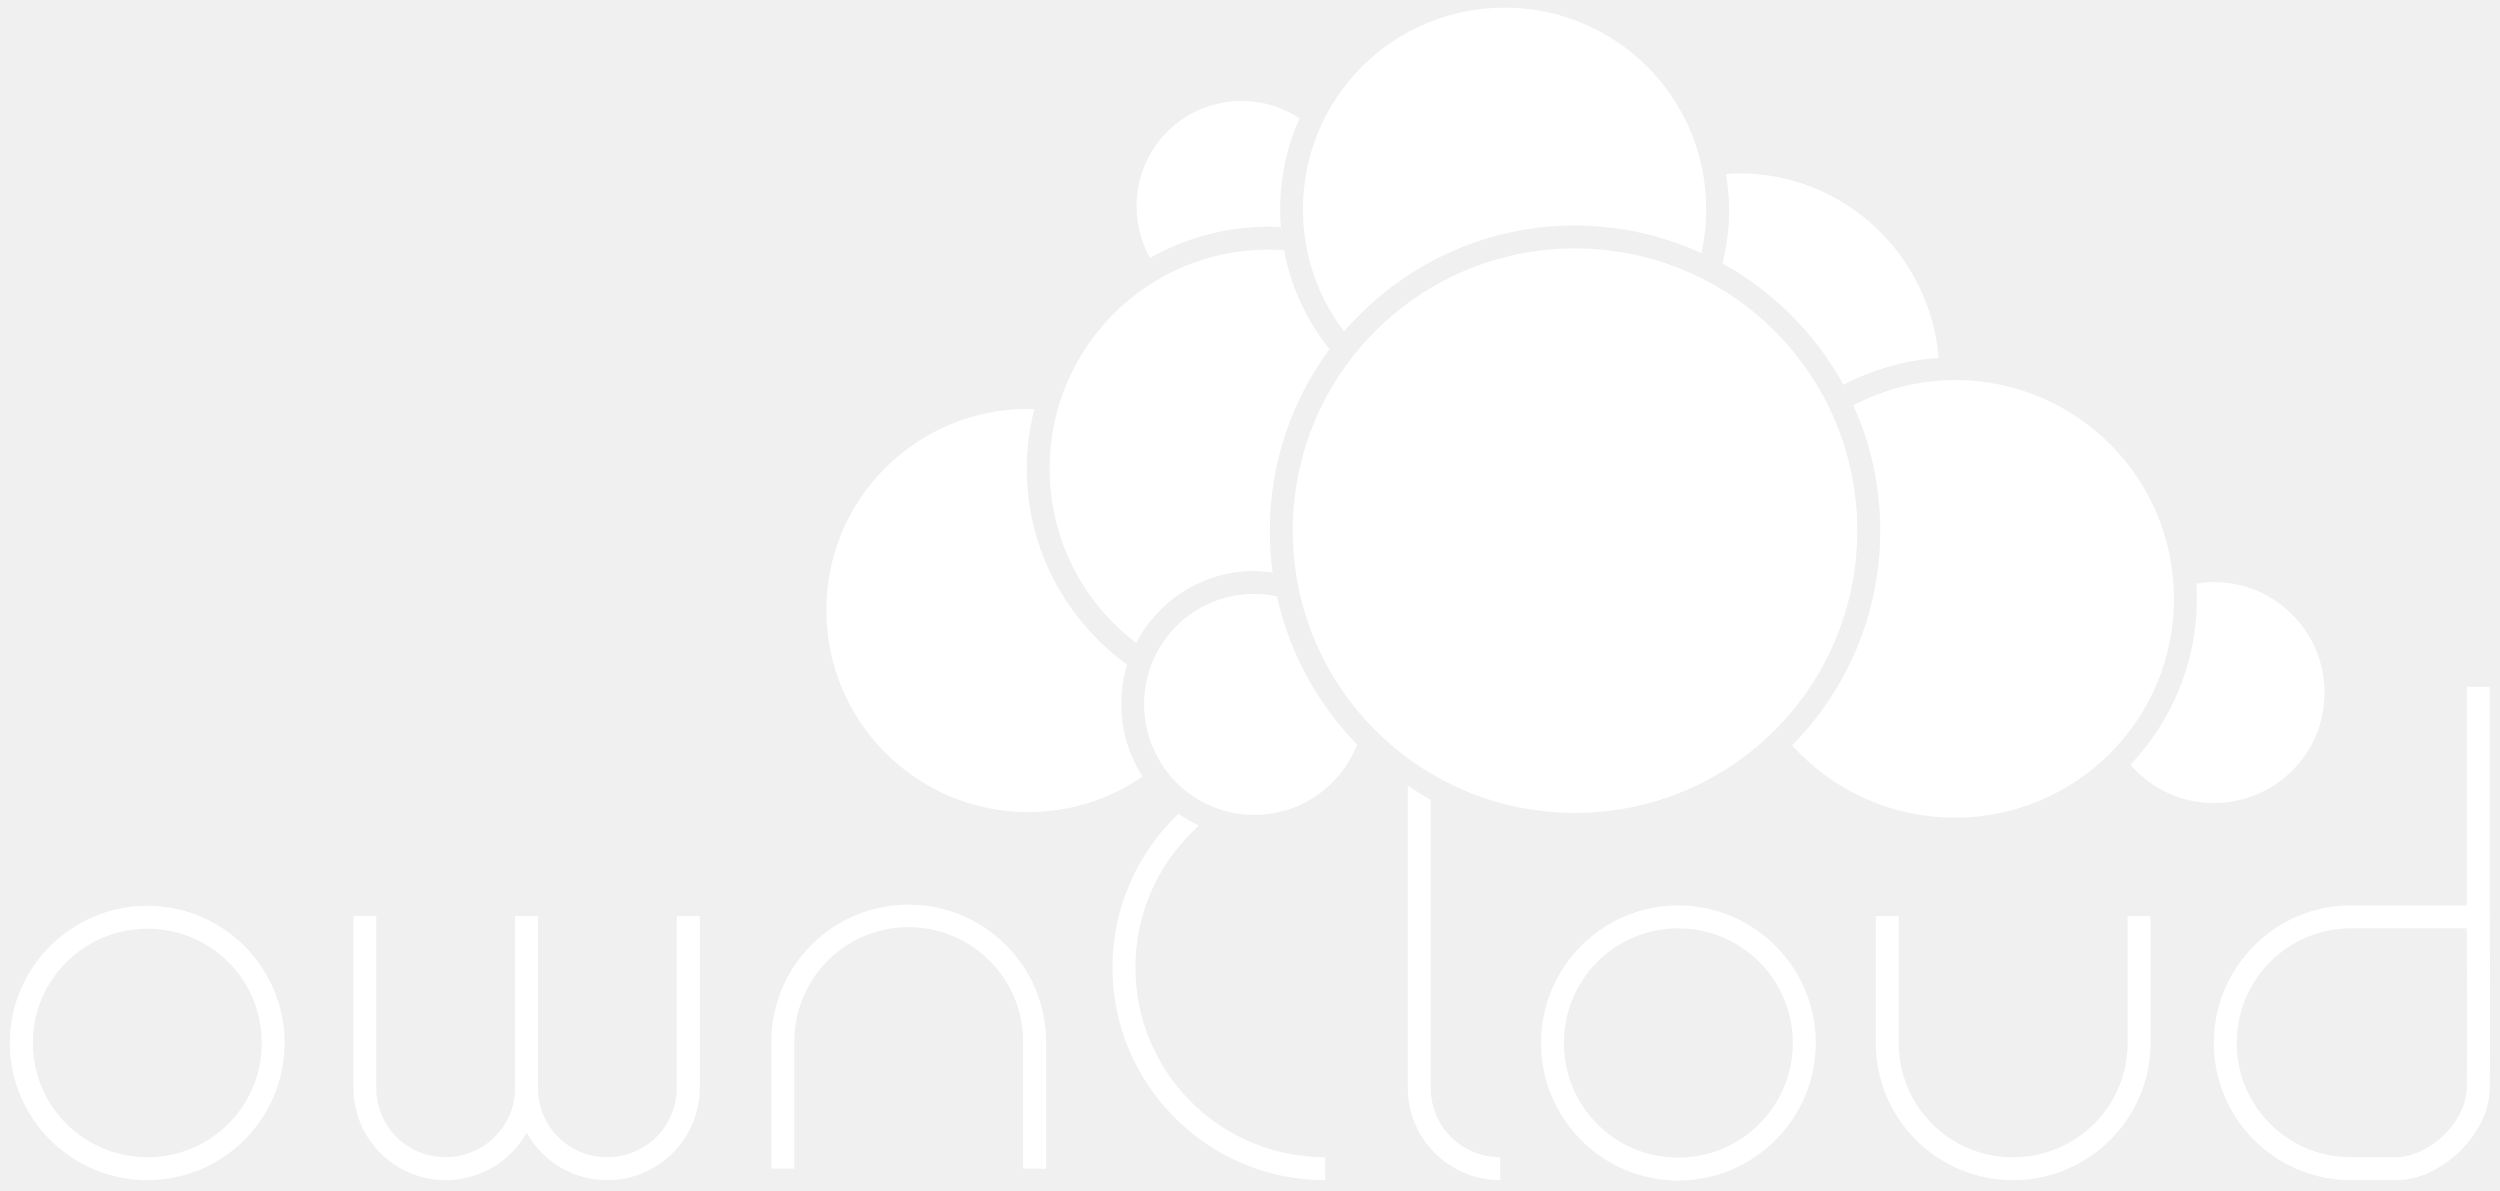
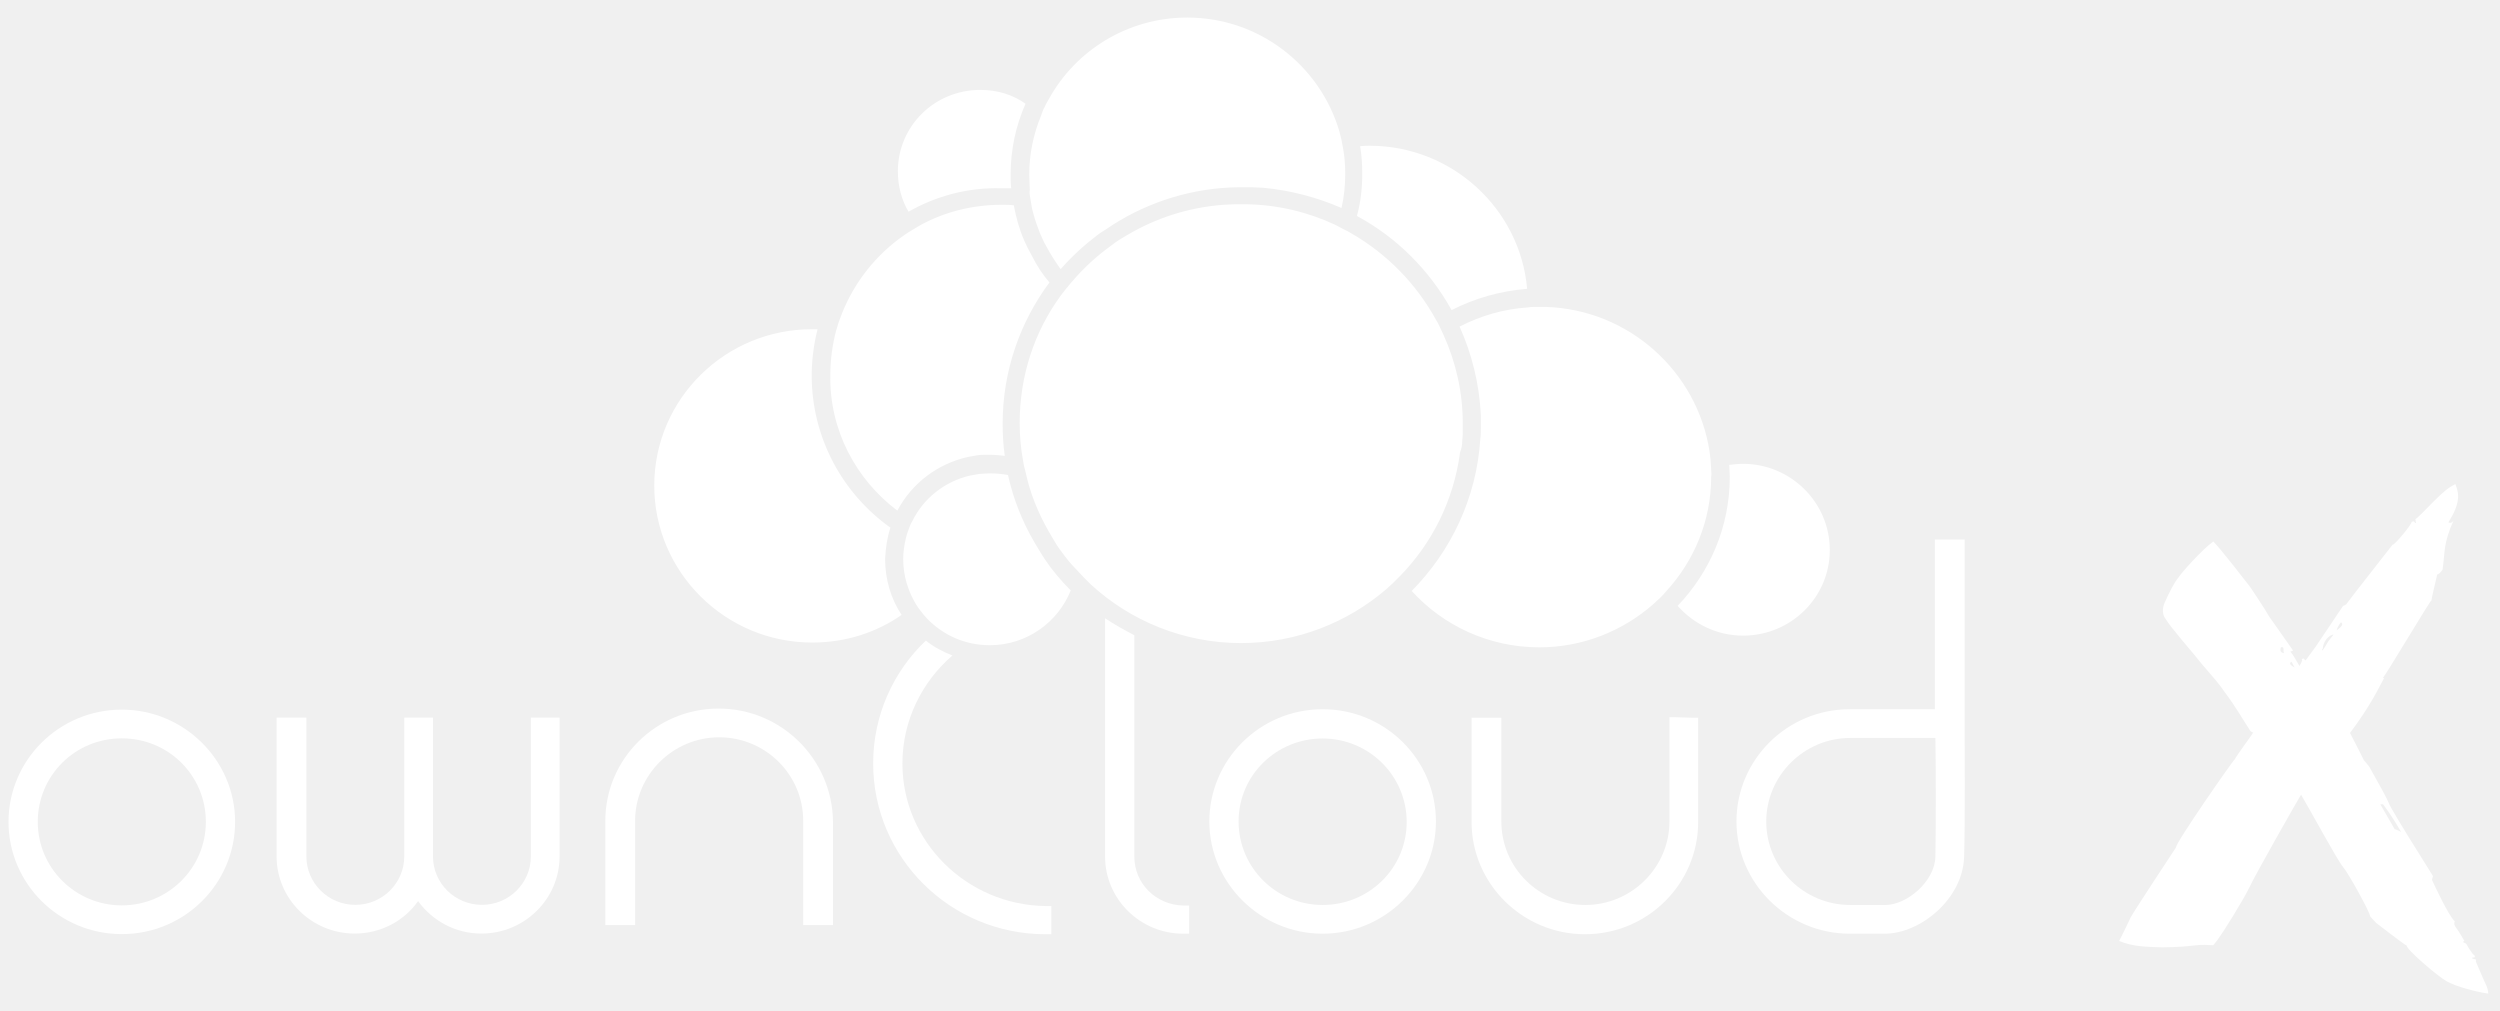
- <svg xmlns="http://www.w3.org/2000/svg" xml:space="preserve" height="120" width="252" version="1.1" y="0px" x="0px" enable-background="new 0 0 595.275 311.111" viewBox="0 0 252 119.998">
-   <path style="block-progression:tb;color:#000000;enable-background:accumulate;text-transform:none;text-indent:0" d="m151.66 0.772c-11.241 0-20.322 9.082-20.322 20.322 0 4.633 1.543 8.898 4.144 12.313 5.643-6.532 13.972-10.679 23.271-10.679 4.55 0 8.864 1.013 12.751 2.789 0.315-1.423 0.478-2.904 0.478-4.423 0.01-11.24-9.08-20.322-20.32-20.322zm-26.53 9.404c-5.854 0-10.56 4.746-10.56 10.599 0 1.895 0.489 3.686 1.355 5.22 3.533-1.993 7.616-3.148 11.954-3.148 0.419 0 0.822 0.017 1.235 0.04-0.047-0.593-0.08-1.188-0.08-1.793 0-3.26 0.708-6.363 1.952-9.165-1.675-1.123-3.683-1.753-5.858-1.753zm50.128 7.292c-0.432 0-0.849 0.053-1.275 0.08 0.184 1.161 0.319 2.334 0.319 3.546 0 1.887-0.24 3.708-0.677 5.459 5.128 2.838 9.387 7.085 12.193 12.233 2.91-1.515 6.157-2.479 9.603-2.71-0.888-10.415-9.517-18.609-20.163-18.609zm-16.497 7.571c-15.729 0-28.451 12.721-28.451 28.451 0 15.729 12.721 28.451 28.451 28.451s28.451-12.723 28.451-28.451c0-15.73-12.722-28.451-28.451-28.451zm-30.882 0.12c-12.203 0-22.076 9.873-22.076 22.076 0 7.184 3.423 13.543 8.727 17.573 2.236-4.313 6.727-7.252 11.914-7.252 0.627 0 1.229 0.076 1.833 0.159-0.19-1.38-0.279-2.792-0.279-4.224 0-6.846 2.228-13.177 6.017-18.29-2.268-2.838-3.891-6.247-4.582-9.962-0.513-0.036-1.032-0.08-1.554-0.08zm69.18 13.149c-3.705 0-7.176 0.946-10.241 2.55 1.74 3.854 2.71 8.131 2.71 12.632 0 8.427-3.388 16.079-8.886 21.637 4.039 4.484 9.899 7.292 16.417 7.292 12.203 0 22.076-9.873 22.076-22.076s-9.873-22.036-22.076-22.036zm-93.403 2.909c-11.241 0-20.362 9.041-20.362 20.282s9.121 20.362 20.362 20.362c4.279 0 8.242-1.333 11.516-3.586-1.353-2.102-2.152-4.616-2.152-7.292 0-1.389 0.205-2.724 0.598-3.985-6.129-4.43-10.121-11.638-10.121-19.764 0-2.065 0.272-4.061 0.757-5.977-0.201-0.006-0.395-0.04-0.598-0.04zm119.5 17.453c-0.6 0-1.18 0.068-1.753 0.159 0.032 0.507 0.04 0.999 0.04 1.514 0 6.482-2.557 12.364-6.694 16.736 2.035 2.367 5.025 3.865 8.408 3.865 6.162 0 11.157-4.955 11.157-11.117 0-6.162-4.995-11.157-11.157-11.157zm-96.71 1.195c-6.162 0-11.118 4.955-11.118 11.117 0 6.162 4.955 11.157 11.118 11.157 4.723 0 8.732-2.947 10.36-7.093-3.973-4.046-6.828-9.208-8.089-14.943-0.738-0.153-1.488-0.239-2.271-0.239zm122.21 9.364v22.036h-11.675c-7.632 0-13.827 6.235-13.827 13.867 0 7.631 6.195 13.827 13.827 13.827h4.543c2.239 0 4.475-1.087 6.256-2.749s3.141-3.964 3.188-6.535c0.08-4.412 0-17.254 0-17.254v-23.191h-2.311zm-106.75 9.962v30.483c0 5.123 4.201 9.284 9.324 9.284v-2.311c-3.877 0-7.013-3.097-7.013-6.973v-29.055c-0.805-0.432-1.551-0.934-2.311-1.435zm-23.112 2.829c-4.093 3.906-6.655 9.405-6.655 15.501 0 11.827 9.612 21.438 21.438 21.438v-2.311c-10.579 0-19.127-8.547-19.127-19.127 0-5.691 2.484-10.805 6.415-14.305-0.735-0.339-1.415-0.735-2.072-1.195zm-27.216 9.165c-7.632 0-13.827 6.195-13.827 13.827v12.791h2.311v-12.791c0-6.385 5.131-11.556 11.516-11.556 6.386 0 11.556 5.171 11.556 11.556v12.791h2.311v-12.791c0-7.632-6.234-13.827-13.867-13.827zm77.583 0.08c-7.633 0-13.827 6.234-13.827 13.867s6.194 13.867 13.827 13.867c7.633 0 13.867-6.234 13.867-13.867s-6.234-13.867-13.867-13.867zm-154.29 0.04c-7.645 0-13.88 6.195-13.88 13.825 0 7.632 6.235 13.827 13.867 13.827s13.827-6.195 13.827-13.827c0-7.632-6.195-13.827-13.827-13.827zm20.761 1.036v17.334c0 5.123 4.162 9.284 9.284 9.284 3.491 0 6.572-1.93 8.169-4.782 1.586 2.851 4.638 4.782 8.129 4.782 5.123 0 9.324-4.161 9.324-9.284v-17.339h-2.325v17.334c0 3.876-3.137 6.973-7.013 6.973s-6.973-3.097-6.973-6.973v-17.339h-2.311v17.334c0 3.877-3.135 6.973-7.013 6.973-3.875 0-6.973-3.097-6.973-6.973v-17.339h-2.311zm153.45 0v12.791c0 7.631 6.195 13.827 13.827 13.827 7.632 0 13.867-6.196 13.867-13.827v-12.789h-2.311v12.791c0 6.384-5.171 11.516-11.556 11.516-6.385 0-11.516-5.132-11.516-11.516v-12.789h-2.311zm-19.924 1.235c6.386 0 11.556 5.17 11.556 11.556 0 6.386-5.17 11.556-11.556 11.556-6.386 0-11.516-5.17-11.516-11.556 0-6.386 5.13-11.556 11.516-11.556zm67.821 0h11.675c0.009 1.527 0.073 12.046 0 16.059-0.033 1.786-1.012 3.578-2.431 4.901-1.419 1.324-3.254 2.112-4.702 2.112h-4.543c-6.385 0-11.516-5.132-11.516-11.516 0-6.385 5.131-11.556 11.516-11.556zm-222.11 0.04c6.385 0 11.516 5.131 11.516 11.516s-5.131 11.516-11.516 11.516-11.556-5.131-11.556-11.516 5.171-11.516 11.556-11.516z" fill="#FFF" />
+ <svg xmlns="http://www.w3.org/2000/svg" version="1.1" id="Ebene_1" x="0px" y="0px" viewBox="0 0 470 190" style="enable-background:new 0 0 470 190;" xml:space="preserve">
+   <style type="text/css">
+ 	.st0{fill:#FFFFFF;}
+ </style>
+   <g id="Ebene_2">
+ </g>
+   <g id="Ebene_1_1_">
+     <g id="Page-1_1_">
+       <g id="Version-B-plain-Copy-2" transform="translate(-476, -421)">
+         <g id="Group_1_" transform="translate(476, 421)">
+           <g id="Group-2">
+             <g id="Logo">
+               <g>
+                 <g id="Group" transform="translate(0, 97.83544)">
+                   <g id="Shape" transform="translate(0, 31.77561)">
+                     <path class="st0" d="M22.9,3.8c-11.8,0-21.3,9.5-21.3,21.1S11.1,46,22.9,46s21.3-9.5,21.3-21.1S34.6,3.8,22.9,3.8L22.9,3.8           z M22.9,40.6c-8.7,0-15.8-7-15.8-15.7s7-15.7,15.8-15.7s15.8,7,15.8,15.7S31.6,40.6,22.9,40.6L22.9,40.6z" />
+                     <path class="st0" d="M100.9,5.3h-1.1v1v25.1c0,5-4.1,9.1-9.2,9.1s-9.2-4.1-9.2-9.1V6.3v-1h-1.1h-3.4H76v1v25.1           c0,5-4.1,9.1-9.2,9.1s-9.2-4.1-9.2-9.1V6.3v-1h-1.1h-3.4H52v1v25.1c0,8,6.6,14.5,14.7,14.5c4.9,0,9.3-2.4,11.9-6.1           c2.7,3.7,7,6.1,11.9,6.1c8.1,0,14.7-6.5,14.7-14.5V6.3v-1h-1.1H100.9L100.9,5.3z" />
+                     <path class="st0" d="M135.1,3.6c-11.8,0-21.3,9.5-21.3,21.1v18.6v1h1.1h3.4h1.1v-1V24.7c0-8.6,7.1-15.7,15.8-15.7           S151,16,151,24.7v18.6v1h1.1h3.4h1.1v-1V24.7C156.4,13.1,146.9,3.6,135.1,3.6L135.1,3.6z" />
+                   </g>
+                   <g id="Shape_1_" transform="translate(162.055, -0)">
+                     <path class="st0" d="M86.6,35.5c-11.8,0-21.3,9.5-21.3,21.1s9.6,21.1,21.3,21.1s21.3-9.5,21.3-21.1S98.4,35.5,86.6,35.5           L86.6,35.5z M86.6,72.3c-8.7,0-15.8-7-15.8-15.7S77.9,41,86.6,41s15.8,7,15.8,15.7S95.3,72.3,86.6,72.3L86.6,72.3z" />
+                     <path class="st0" d="M152.9,37h-1.1v1v18.6c0,8.6-7.1,15.7-15.8,15.7s-15.8-7-15.8-15.7V38.1v-1h-1.1h-3.4h-1.1v1v18.6           c0,11.6,9.6,21.1,21.3,21.1c11.8,0,21.3-9.5,21.3-21.1V38.1v-1h-1.1L152.9,37L152.9,37z" />
+                     <path class="st0" d="M207.3,38.3L207.3,38.3V4.6v-1h-1.1h-3.4h-1.1v1v30.9h-16c-11.8,0-21.3,9.5-21.3,21.1           s9.6,21.1,21.3,21.1h6.6c6.6,0,14.7-6.5,14.9-14.5C207.4,57.5,207.3,41.5,207.3,38.3L207.3,38.3z M201.8,63.2           c-0.1,4.7-5.4,9.1-9.4,9.1h-6.6c-8.7,0-15.8-7-15.8-15.7c0-8.6,7.1-15.7,15.8-15.7h16C201.9,46,201.9,58.3,201.8,63.2           L201.8,63.2z" />
+                     <path class="st0" d="M51.2,63.2V21.6c-1.9-1-3.7-2-5.5-3.2v44.8c0,8,6.6,14.5,14.7,14.5h1.1v-1v-3.3v-1h-1.1           C55.3,72.3,51.2,68.3,51.2,63.2L51.2,63.2z" />
+                     <path class="st0" d="M7.6,45.7c0-8.1,3.7-15.4,9.4-20.3c-1.8-0.7-3.5-1.6-5-2.8c-6.1,5.8-9.9,14-9.9,23.1           c0,17.7,14.5,32.1,32.4,32.1h1.1v-1v-3.3v-1h-1.1C19.7,72.3,7.6,60.4,7.6,45.7L7.6,45.7z" />
+                   </g>
+                 </g>
+                 <path id="Shape_2_" class="st0" d="M170.8,39.8c-1.3-2.2-2-4.8-2-7.6c0-8.5,6.9-15.3,15.5-15.3c3.2,0,6.1,0.9,8.5,2.6         C191,23.6,190,28,190,32.8c0,0.9,0,1.7,0.1,2.6c-0.6,0-1.2,0-1.8,0C181.9,35.2,175.9,36.9,170.8,39.8L170.8,39.8z          M167.4,99.2c-9-6.4-14.8-16.9-14.8-28.6c0-3,0.4-5.9,1.1-8.7c-0.3,0-0.6,0-0.9,0C136.4,61.8,123,75,123,91.3         c0,16.2,13.3,29.5,29.7,29.5c6.3,0,12.1-1.9,16.8-5.2c-2-3-3.1-6.7-3.1-10.5C166.5,103,166.8,101,167.4,99.2L167.4,99.2z          M168.7,96c2.7-5.1,7.5-8.8,13.3-10.1c0.5-0.1,1.1-0.2,1.7-0.3c0.6-0.1,1.1-0.1,1.7-0.1c0.3,0,0.5,0,0.8,0         c0.9,0,1.8,0.1,2.7,0.2c-0.3-2-0.4-4-0.4-6.1c0-9.9,3.3-19.1,8.8-26.5c-1.3-1.5-2.4-3.2-3.3-5c-0.3-0.5-0.5-1-0.8-1.5         c-0.2-0.5-0.5-1-0.7-1.5c-0.9-2.1-1.5-4.3-1.9-6.5c-0.8-0.1-1.5-0.1-2.3-0.1c-5.6,0-10.9,1.4-15.4,3.9         c-0.5,0.3-1,0.6-1.5,0.9c-0.5,0.3-1,0.6-1.4,0.9c-5.2,3.6-9.3,8.7-11.7,14.7c-0.2,0.5-0.4,1.1-0.6,1.6         c-0.2,0.5-0.3,1.1-0.5,1.6c-0.7,2.7-1.1,5.5-1.1,8.4C155.9,80.9,161,90.2,168.7,96L168.7,96z M272.9,58.3         c4.3-2.2,9.1-3.6,14.2-4c-1.3-15-14.1-26.9-29.6-26.9c-0.6,0-1.2,0-1.8,0.1c0.3,1.7,0.4,3.4,0.4,5.2c0,2.7-0.3,5.4-1,7.9         C262.7,44.7,268.8,50.9,272.9,58.3L272.9,58.3z M193.7,37.3c0.1,0.6,0.2,1.2,0.3,1.8c0.3,1.3,0.7,2.6,1.2,3.9         c0.2,0.6,0.4,1.1,0.7,1.7c0.2,0.5,0.5,1.1,0.8,1.6c0.8,1.5,1.7,2.9,2.7,4.3c2.1-2.4,4.4-4.5,6.9-6.4c0.5-0.4,1-0.7,1.5-1         s1-0.7,1.5-1c6.8-4.3,14.9-6.9,23.6-7c0.2,0,0.4,0,0.6,0c0.6,0,1.1,0,1.7,0c0.8,0,1.5,0.1,2.3,0.1c5.2,0.5,10.1,1.8,14.7,3.8         c0.5-2.1,0.7-4.2,0.7-6.4c0-1.6-0.1-3.2-0.4-4.8c-0.1-0.6-0.2-1.1-0.3-1.6s-0.3-1.1-0.4-1.6c-3.6-12.3-15-21.4-28.6-21.4         c-11.2,0-21,6.2-26,15.3c-0.3,0.5-0.6,1-0.8,1.5c-0.3,0.5-0.5,1.1-0.7,1.7c-1.4,3.4-2.2,7.1-2.2,11c0,1,0.1,2,0.1,2.9         C193.5,36.2,193.6,36.8,193.7,37.3L193.7,37.3z M327.7,87.2c-0.9,0-1.8,0.1-2.6,0.2c0,0.7,0.1,1.5,0.1,2.2         c0,9.4-3.7,17.9-9.8,24.3c3,3.4,7.4,5.6,12.3,5.6c9,0,16.3-7.2,16.3-16.1C344,94.4,336.6,87.2,327.7,87.2L327.7,87.2z          M321.7,88.3c0-0.6-0.1-1.2-0.1-1.7c-0.1-0.6-0.1-1.1-0.2-1.7c-2.3-15-15.1-26.7-30.8-27.2c-0.4,0-0.8,0-1.2,0         c-0.2,0-0.3,0-0.5,0c-0.6,0-1.1,0-1.7,0.1c-4.6,0.3-8.9,1.6-12.8,3.6c2.3,5.1,3.7,10.7,4,16.6c0,0.6,0,1.2,0,1.8         c0,0.2,0,0.3,0,0.5c0,0.8,0,1.5-0.1,2.2c-0.7,11.1-5.5,21.1-12.9,28.6c5.9,6.5,14.5,10.6,24,10.6c8.2,0,15.7-3.1,21.4-8.1         c0.4-0.4,0.9-0.8,1.3-1.2c0.4-0.4,0.8-0.8,1.2-1.3c5.2-5.7,8.4-13.2,8.4-21.5C321.8,89.2,321.7,88.7,321.7,88.3L321.7,88.3z          M195.4,103.5c-0.3-0.5-0.6-1-0.9-1.5c-2.3-3.9-4-8.2-5-12.7c-1.1-0.2-2.2-0.3-3.3-0.3c-0.1,0-0.2,0-0.4,0         c-0.6,0-1.1,0.1-1.7,0.1c-0.6,0.1-1.1,0.2-1.7,0.3c-4.8,1.1-8.8,4.3-10.9,8.6c-0.3,0.5-0.5,1-0.7,1.6         c-0.2,0.5-0.4,1.1-0.5,1.6c-0.3,1.3-0.5,2.6-0.5,3.9c0,3.1,0.9,6,2.4,8.5c0.3,0.5,0.6,0.9,1,1.4c0.3,0.4,0.7,0.9,1.1,1.3         c3,3.1,7.1,5,11.8,5c6.9,0,12.8-4.3,15.2-10.3c-1.8-1.8-3.5-3.8-4.9-5.9C196,104.5,195.7,104,195.4,103.5L195.4,103.5z          M274.9,82.8c0.1-0.7,0.1-1.4,0.1-2.1c0-0.4,0-0.7,0-1.1c0-5.9-1.3-11.5-3.6-16.6c-0.2-0.5-0.5-1-0.7-1.5s-0.5-1-0.8-1.5         c-3.7-6.7-9.2-12.3-15.8-16.1c-0.5-0.3-1-0.6-1.5-0.8c-0.5-0.3-1-0.5-1.5-0.8c-5.1-2.4-10.8-3.8-16.8-3.9c-0.3,0-0.6,0-1,0         s-0.8,0-1.2,0c-0.7,0-1.4,0.1-2.1,0.1c-6.6,0.5-12.7,2.5-18.1,5.7c-0.5,0.3-1,0.6-1.5,0.9c-0.5,0.3-1,0.7-1.4,1         c-2.8,2-5.3,4.3-7.5,6.9c-0.4,0.4-0.7,0.9-1.1,1.3c-0.3,0.4-0.7,0.9-1,1.3c-4.9,6.7-7.7,15-7.7,23.9c0,2.4,0.2,4.7,0.6,6.9         c0.1,0.6,0.2,1.3,0.4,1.9c0.2,0.7,0.3,1.4,0.5,2.1c1,3.8,2.6,7.3,4.6,10.6c0.3,0.5,0.6,1,0.9,1.5c0.3,0.5,0.7,1,1,1.4         c0.8,1.1,1.6,2.1,2.5,3c0.5,0.5,1,1.1,1.5,1.6s0.9,0.9,1.4,1.4c7.4,6.8,17.4,11,28.2,11c10.5,0,20.1-3.9,27.4-10.2         c0.4-0.4,0.8-0.7,1.2-1.1c0.4-0.4,0.8-0.8,1.2-1.2c6.1-6.2,10.2-14.3,11.4-23.4C274.8,84.3,274.9,83.6,274.9,82.8L274.9,82.8         z" />
+               </g>
+             </g>
+           </g>
+           <g id="Page-1" transform="translate(397, 88)">
+             <path id="Fill-1" class="st0" d="M68.5,92.4l-0.7-0.2c-0.1-0.2,0-0.2,0.4-0.2l0.1-0.3c-0.5-0.2-1.5-2-1.6-2.2       c-0.1-0.1-0.2-0.2-0.5-0.3C66,89.1,66,89,66.3,88.9c-0.2-0.4-1.1-1.9-1.5-2.4s-0.5-0.9-0.3-1.3c-1.2-1-4.3-7.8-4.3-7.8l0.2-0.7       L55.6,69c0,0-3.5-5.7-3.5-6c-0.1-0.3-0.5-1.1-1.2-2.4l-2.5-4.5l-1-1.2c-0.4-0.8-2.3-4.6-2.6-5.1c3.9-5.2,5.3-8.3,6.4-10.3       L51,39.4c0.5-0.4,8.9-14.6,9.1-14.5c0-0.3,1.1-4.9,1.1-4.9c0.2,0,0.6-0.3,1-0.9c0.5-3.4,0.1-4.9,2.1-9.3       c-0.3,0.5-0.7,0.6-1,0.4c2.2-3.5,2.1-5.3,1.3-7.2c-1.3,0.7-2.1,1.3-4,3.2s-3,3.1-3.5,3.4l0.1,0.7c-0.1,0.1-0.2,0-0.4-0.3       l-0.4,0.1c0,0.5-3.3,4.5-3.6,4.3c-0.2,0.3-7.7,9.8-8.4,10.8l-0.3,0.4l-0.3,0.2l-0.3,0.1l-5.1,7.6l-1.9,2.6       c-0.1,0.1-0.2,0-0.4-0.3l-0.4,0.1c0.2,0.1,0.1,0.5-0.4,1.3c-0.7-1.2-1.2-2.1-1.7-2.7l0.5-0.2l-4.5-6.4c-0.6-1.1-3.8-6-4-6.1       c0,0-5-6.5-6.5-8c-2.1,1.5-6.1,6-6.5,6.7c-0.9,1.1-1.7,2.7-2.6,4.7c-0.9,2,0.1,3.1,0.1,3.1c0.9,1.6,5.1,6.3,6.9,8.6       c1.9,2.2,3.4,3.9,4.3,5.3c1,1.3,1.9,2.7,2.8,4.1c0.9,1.4,1.4,2.3,1.7,2.7c0.2,0.4,0.5,0.7,0.8,0.7c-0.5,0.9-2.7,3.7-3.5,5.1       c-0.2,0-11.2,15.8-11,16.5c0,0-7.4,11.2-8.5,13.1c0,0-1.7,3.6-2.2,4.5C4,90,6.6,90,9.4,90.1c0,0,3.2,0,5.6-0.3s3-0.1,4.1-0.1       l0.8-1c1.1-1.5,4.6-7.1,5.9-9.7c1.2-2.6,9-16.3,9.8-17.6c1.9,3.2,6.8,12.3,7.9,13.6c1.1,1.3,5.1,8.6,5.1,9.3l1.1,1.2       c0,0,5.3,4.1,5.8,4.3c-0.3,0.5,5.7,5.7,7.5,6.7s5.6,2,7.8,2.3c-0.1-1.4-0.6-1.8-1.6-4.3C68.2,92.2,68.5,92.9,68.5,92.4z        M32.4,34.8c-0.6-0.1-0.8-0.4-0.6-1.1c0.3-0.1,0.5,0,0.5,0.3C32.3,34.4,32.3,34.6,32.4,34.8L32.4,34.8z M34.4,37.5       c-0.9-0.5-1.1-0.8-0.6-1.1L34.4,37.5z M41.7,31.3l-1,1.3c-0.2,0.3-0.8,1.4-1.1,1.7l-0.1-0.1l0.2-0.3c0-0.5,0.2-1.1,0.7-1.8       C40.9,31.6,41.3,31.3,41.7,31.3L41.7,31.3z M42.3,30.5c0.1-0.4,0.3-0.9,0.8-1.5C43.6,29.3,43.3,29.8,42.3,30.5L42.3,30.5z        M54.4,68.4c-0.6-0.3-1-0.5-1.2-0.5l-2.7-4.7H51C52,64.5,53.2,66.3,54.4,68.4L54.4,68.4z" />
+           </g>
+         </g>
+       </g>
+     </g>
+   </g>
</svg>
